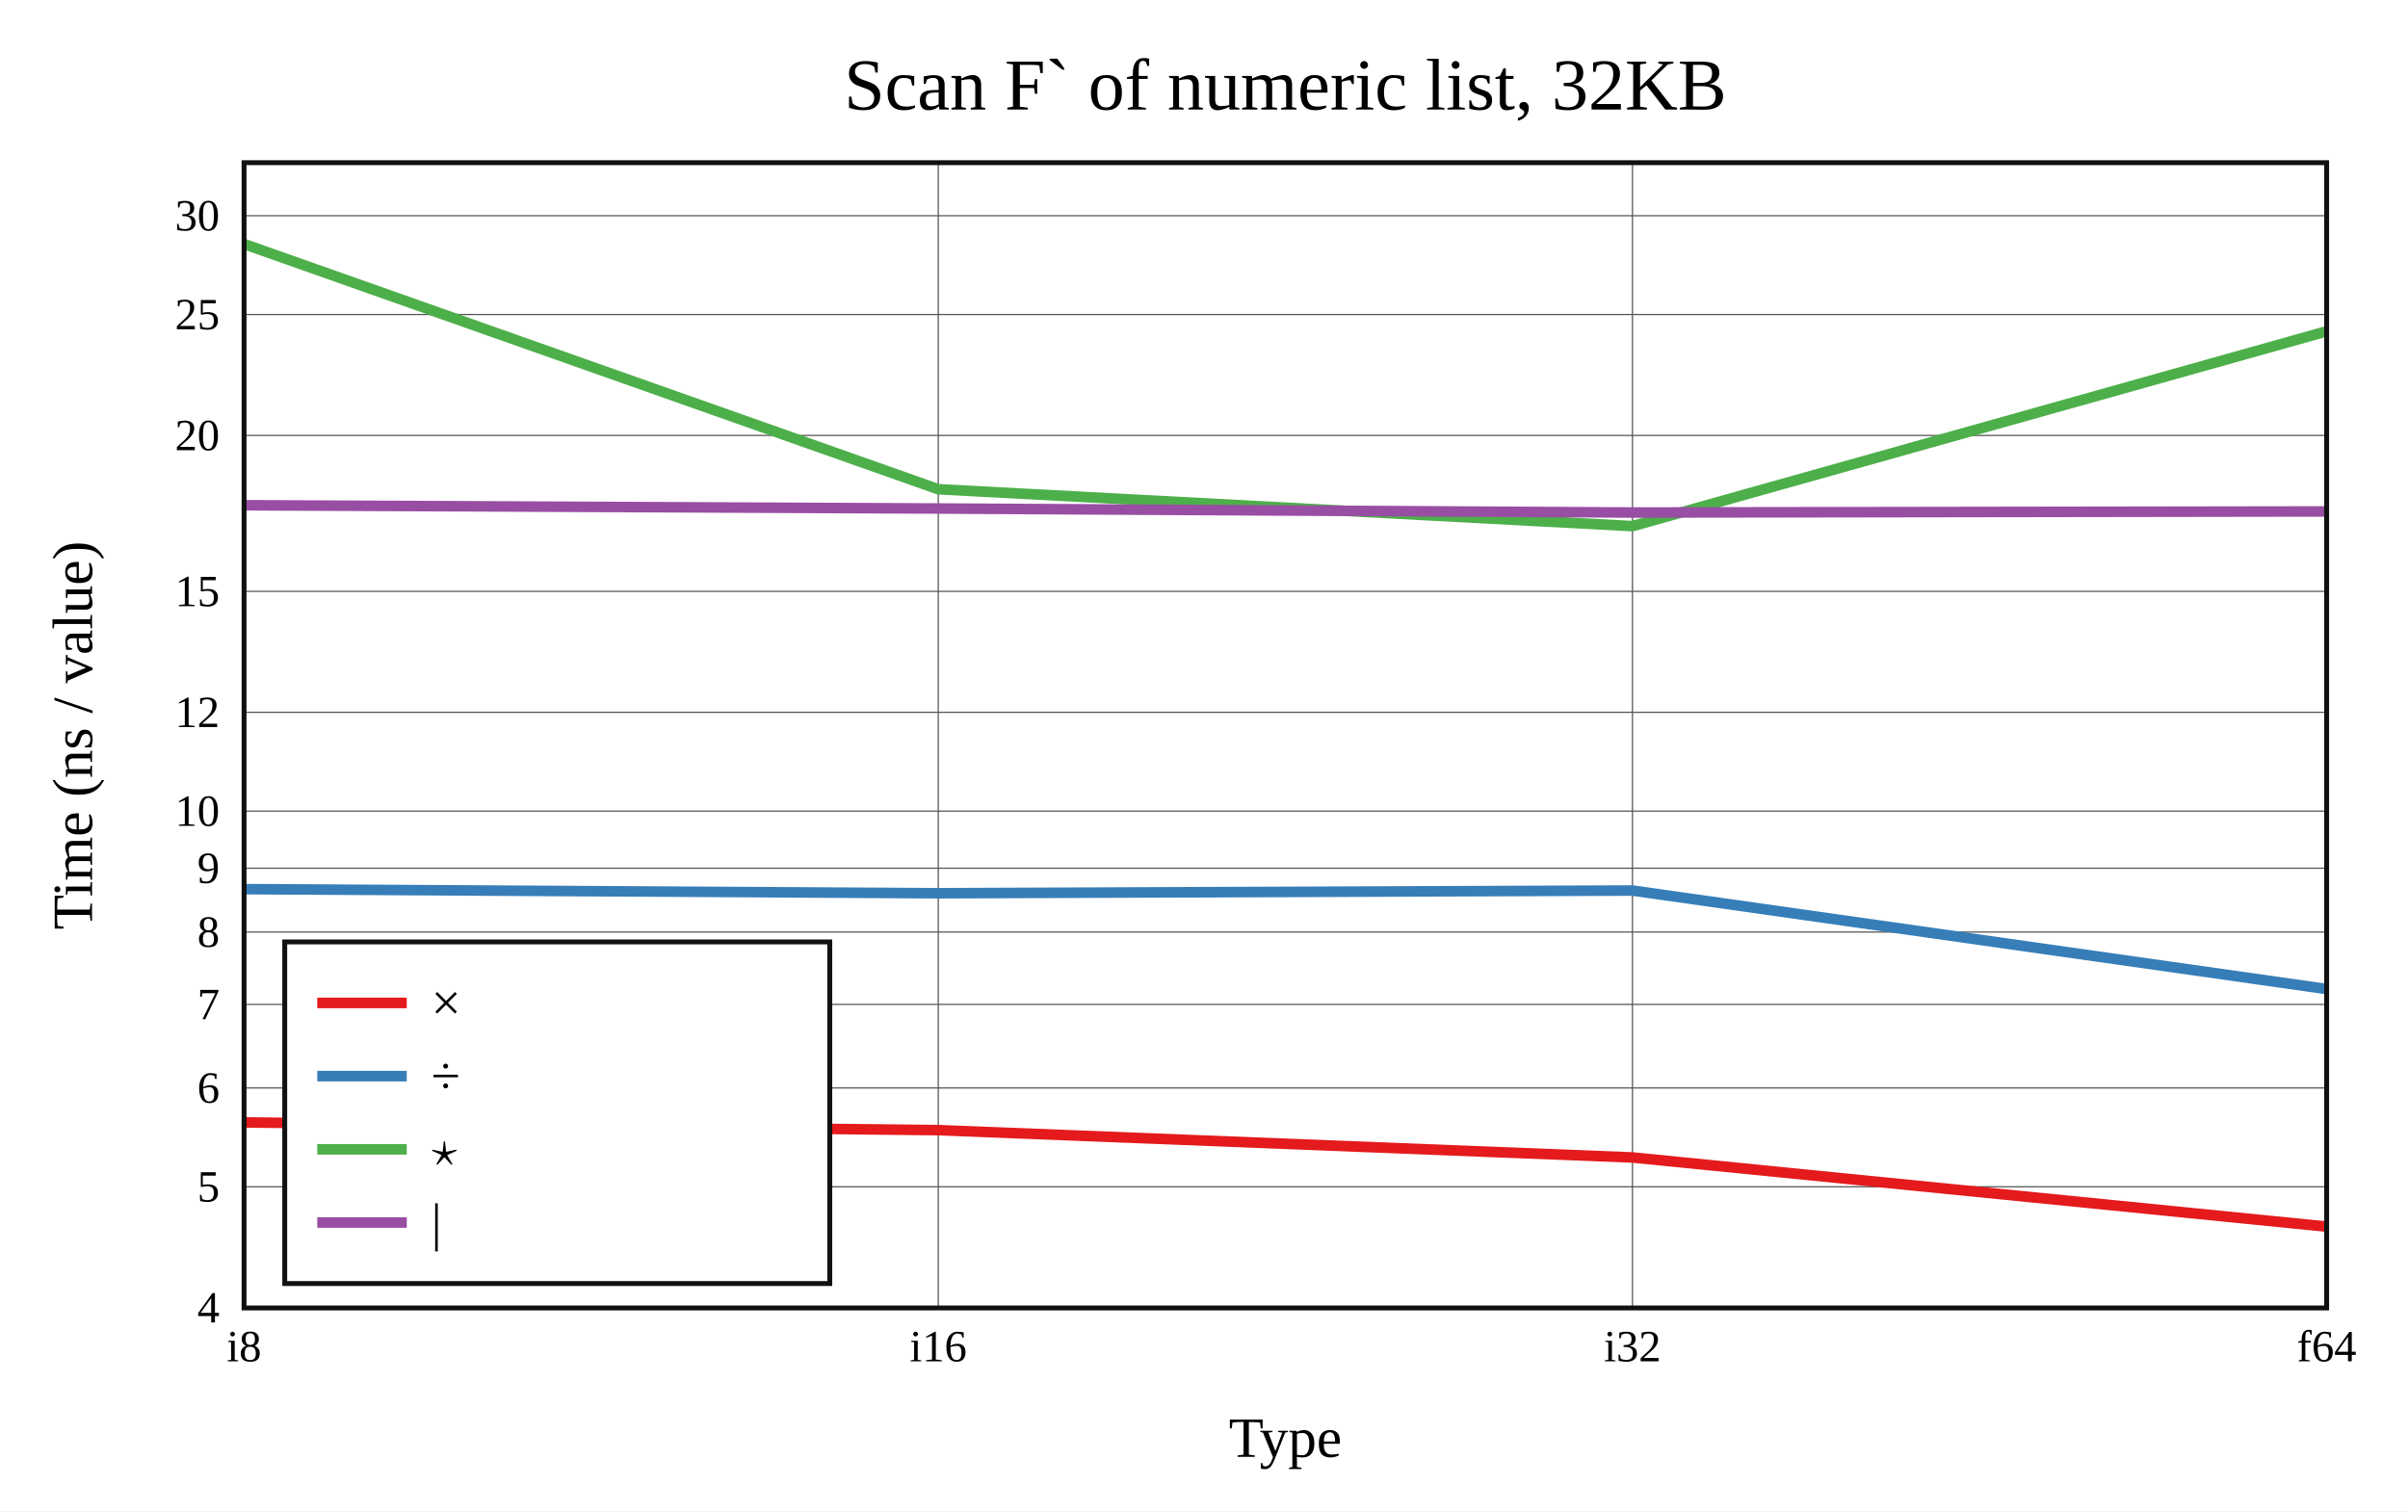
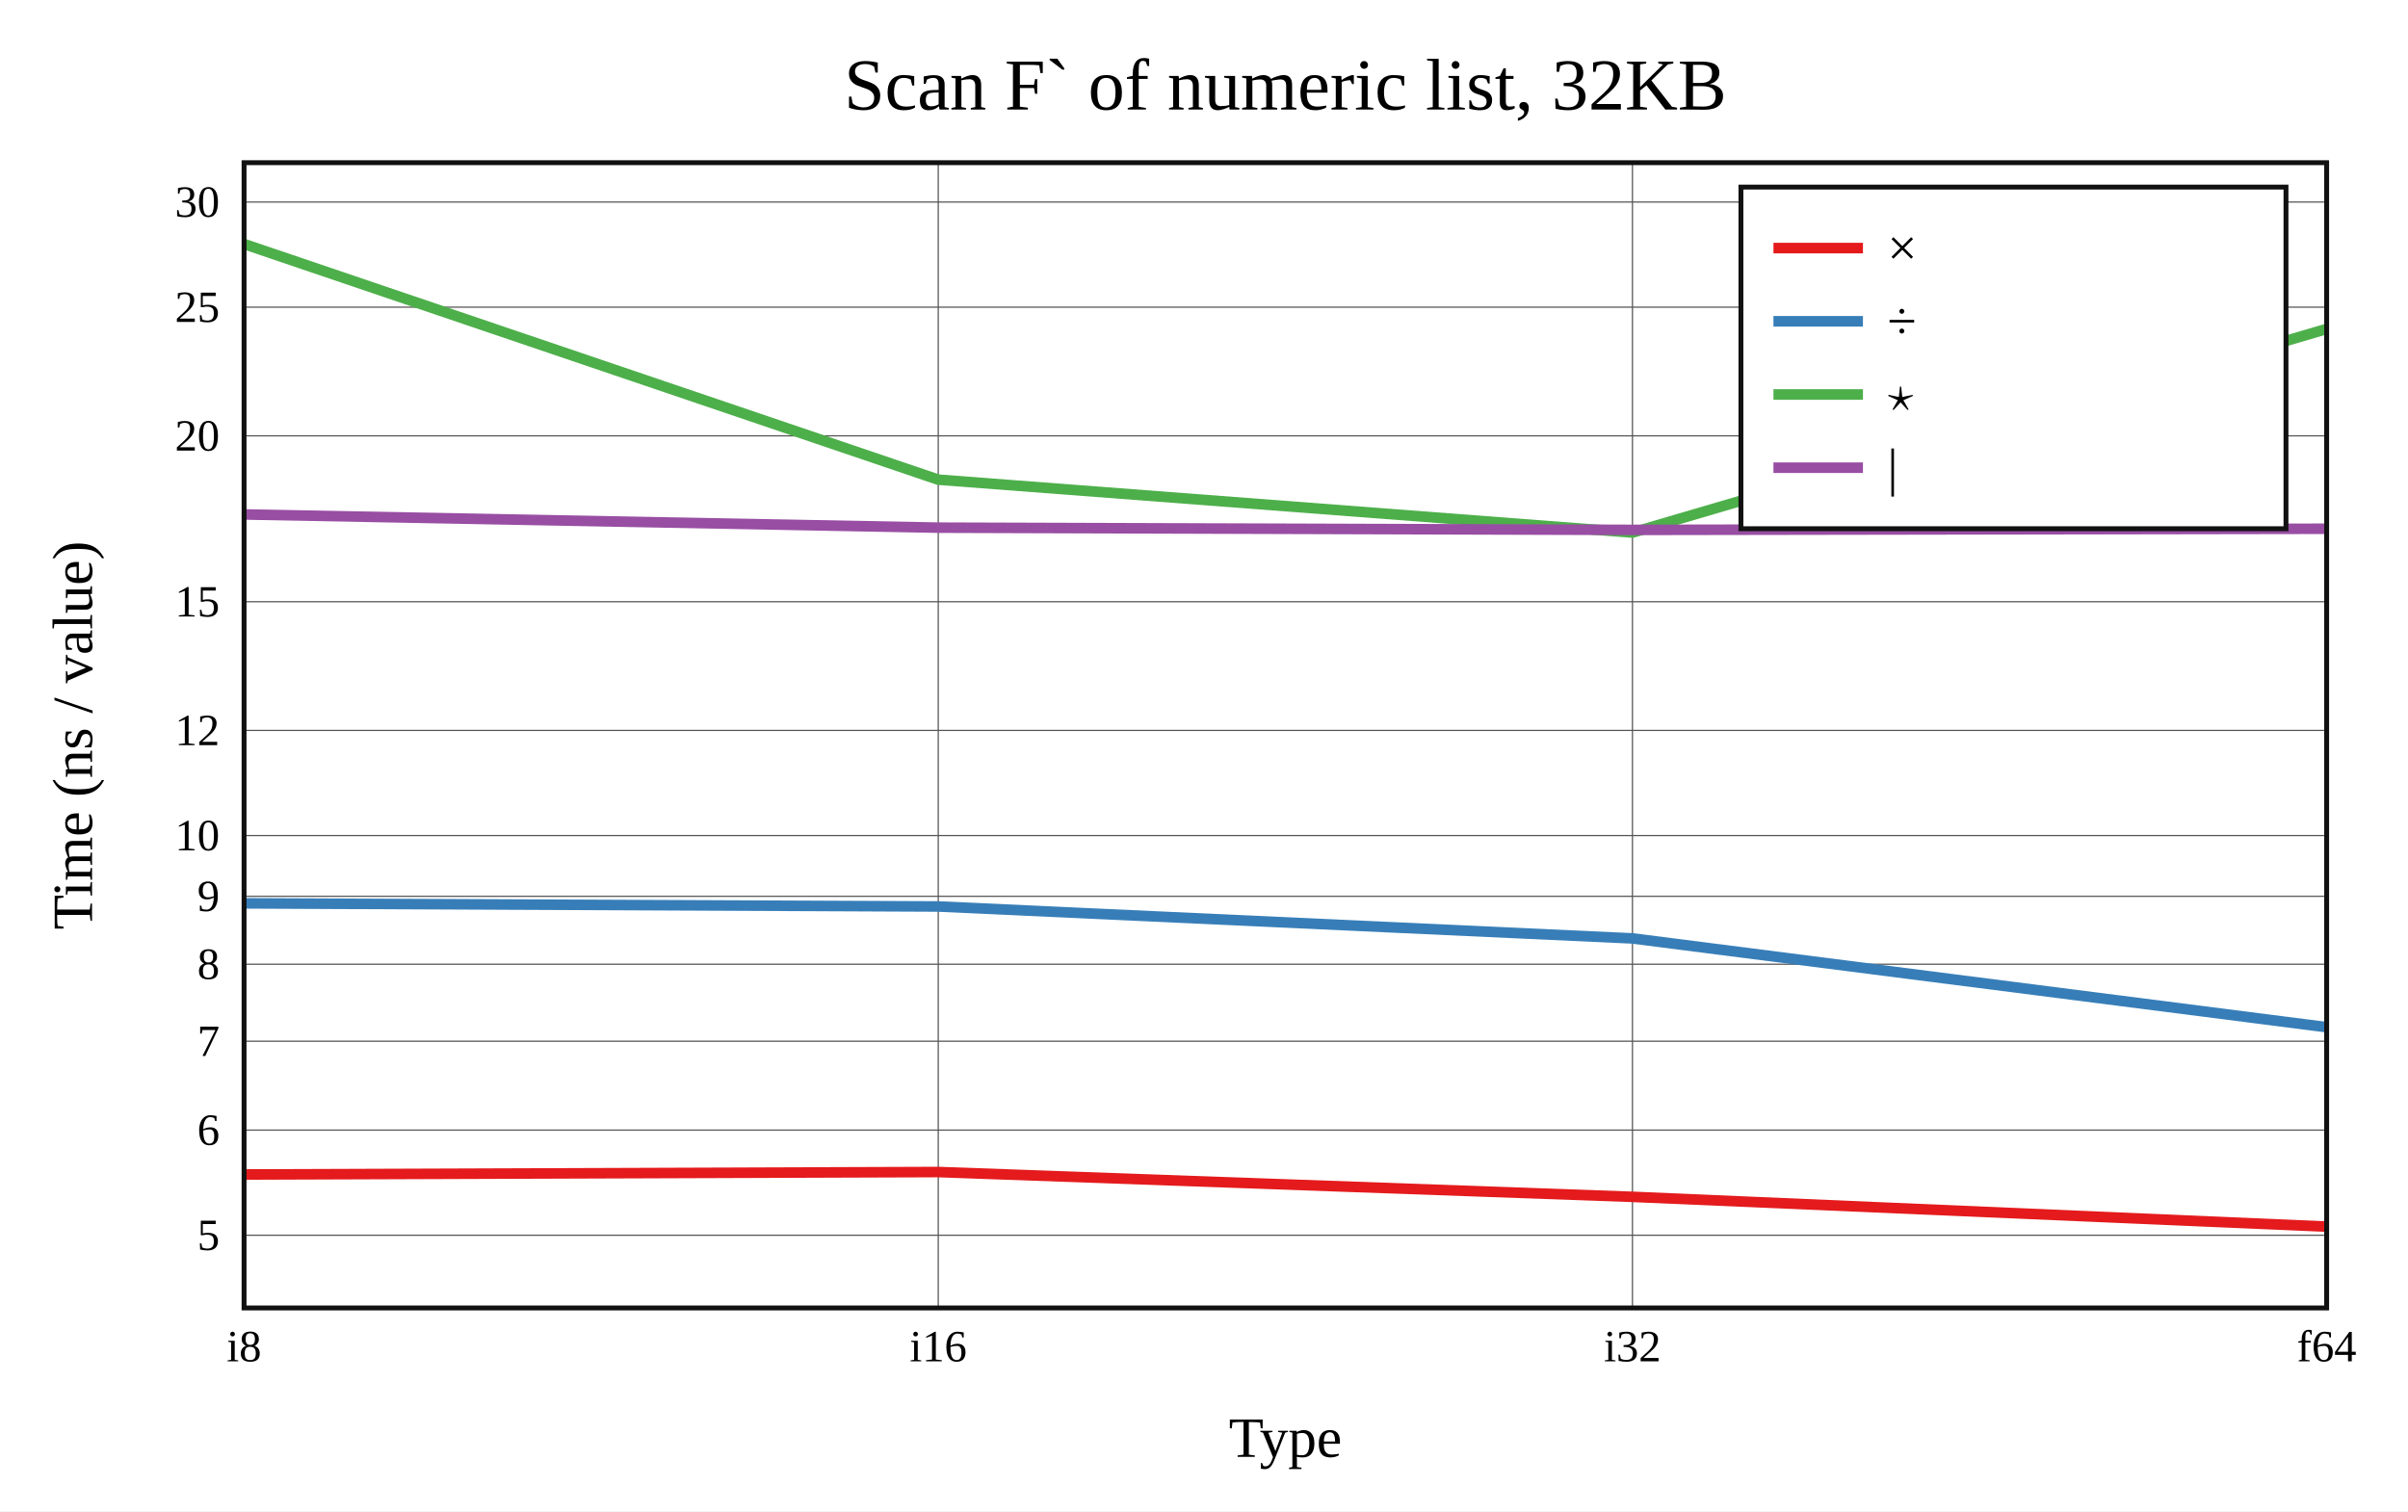
<svg xmlns="http://www.w3.org/2000/svg" viewBox="-60 -40 592 371.6" height="557.4" width="888">
  <g stroke-width="2.6" font-size="14px" text-anchor="middle">
    <defs>
      <clipPath id="clip">
        <rect x="0" y="0" width="512" height="281.6" />
      </clipPath>
    </defs>
    <rect fill="white" x="-60" y="-40" width="592" height="371.6" />
    <text dy="0.33em" font-size="18px" x="256" y="-19">Scan F` of numeric list, 32KB</text>
    <text dy="0.33em" x="256" y="313.6">Type</text>
    <text dy="0.33em" transform="rotate(-90)" x="-140.8" y="-42">Time (ns / value)</text>
    <g stroke-width="0.3" stroke="#555">
      <path d="M170.667 0v281.6" />
      <path d="M341.333 0v281.6" />
-       <path d="M0 251.807h512" />
-       <path d="M0 227.511h512" />
-       <path d="M0 206.969h512" />
-       <path d="M0 189.175h512" />
-       <path d="M0 173.479h512" />
-       <path d="M0 159.439h512" />
-       <path d="M0 135.143h512" />
-       <path d="M0 105.407h512" />
-       <path d="M0 67.071h512" />
-       <path d="M0 37.335h512" />
-       <path d="M0 13.039h512" />
+       <path d="M0 263.724h512" />
+       <path d="M0 237.873h512" />
+       <path d="M0 216.017h512" />
+       <path d="M0 197.084h512" />
+       <path d="M0 180.384h512" />
+       <path d="M0 165.445h512" />
+       <path d="M0 139.595h512" />
+       <path d="M0 107.956h512" />
+       <path d="M0 67.167h512" />
+       <path d="M0 35.528h512" />
+       <path d="M0 9.678h512" />
    </g>
    <g font-size="11px">
      <text dy="0.33em" x="0" y="291.1">i8</text>
      <text dy="0.33em" x="170.667" y="291.1">i16</text>
      <text dy="0.33em" x="341.333" y="291.1">i32</text>
      <text dy="0.33em" x="512" y="291.1">f64</text>
      <g text-anchor="end">
-         <text dy="0.33em" x="-6" y="281.543">4</text>
-         <text dy="0.33em" x="-6" y="251.807">5</text>
-         <text dy="0.33em" x="-6" y="227.511">6</text>
-         <text dy="0.33em" x="-6" y="206.969">7</text>
-         <text dy="0.33em" x="-6" y="189.175">8</text>
-         <text dy="0.33em" x="-6" y="173.479">9</text>
-         <text dy="0.33em" x="-6" y="159.439">10</text>
-         <text dy="0.33em" x="-6" y="135.143">12</text>
-         <text dy="0.33em" x="-6" y="105.407">15</text>
-         <text dy="0.33em" x="-6" y="67.071">20</text>
-         <text dy="0.33em" x="-6" y="37.335">25</text>
-         <text dy="0.33em" x="-6" y="13.039">30</text>
+         <text dy="0.33em" x="-6" y="263.724">5</text>
+         <text dy="0.33em" x="-6" y="237.873">6</text>
+         <text dy="0.33em" x="-6" y="216.017">7</text>
+         <text dy="0.33em" x="-6" y="197.084">8</text>
+         <text dy="0.33em" x="-6" y="180.384">9</text>
+         <text dy="0.33em" x="-6" y="165.445">10</text>
+         <text dy="0.33em" x="-6" y="139.595">12</text>
+         <text dy="0.33em" x="-6" y="107.956">15</text>
+         <text dy="0.33em" x="-6" y="67.167">20</text>
+         <text dy="0.33em" x="-6" y="35.528">25</text>
+         <text dy="0.33em" x="-6" y="9.678">30</text>
      </g>
    </g>
    <g clip-path="url(#clip)" fill="none" stroke-linecap="round" stroke-linejoin="round">
-       <path stroke="#e41a1c" d="M0 235.987L170.667 237.881L341.333 244.603L512 261.6" />
-       <path stroke="#377eb8" d="M0 178.622L170.667 179.634L341.333 178.968L512 203.185" />
-       <path stroke="#4daf4a" d="M0 20L170.667 80.298L341.333 89.365L512 41.463" />
-       <path stroke="#984ea3" d="M0 84.231L170.667 85.034L341.333 86.021L512 85.756" />
+       <path stroke="#e41a1c" d="M0 248.787L170.667 248.184L341.333 254.284L512 261.6" />
+       <path stroke="#377eb8" d="M0 182.117L170.667 182.89L341.333 190.739L512 212.567" />
+       <path stroke="#4daf4a" d="M0 20L170.667 77.941L341.333 90.953L512 40.887" />
+       <path stroke="#984ea3" d="M0 86.492L170.667 89.741L341.333 90.29L512 90.011" />
    </g>
    <rect stroke-width="1.2" stroke="#111" fill="none" x="0" y="0" width="512" height="281.6" />
-     <g transform="translate(10,191.6)" text-anchor="start" font-size="13px">
+     <g transform="translate(368,6)" text-anchor="start" font-size="13px">
      <rect stroke-width="1.2" stroke="#111" fill="white" x="0" y="0" width="134" height="84" />
      <path stroke="#e41a1c" d="M8 15h22" />
      <path stroke="#377eb8" d="M8 33h22" />
      <path stroke="#4daf4a" d="M8 51h22" />
      <path stroke="#984ea3" d="M8 69h22" />
      <text dy="0.33em" x="36" y="15">×</text>
      <text dy="0.33em" x="36" y="33">÷</text>
      <text dy="0.33em" x="36" y="51">⋆</text>
      <text dy="0.33em" x="36" y="69">|</text>
    </g>
  </g>
</svg>
